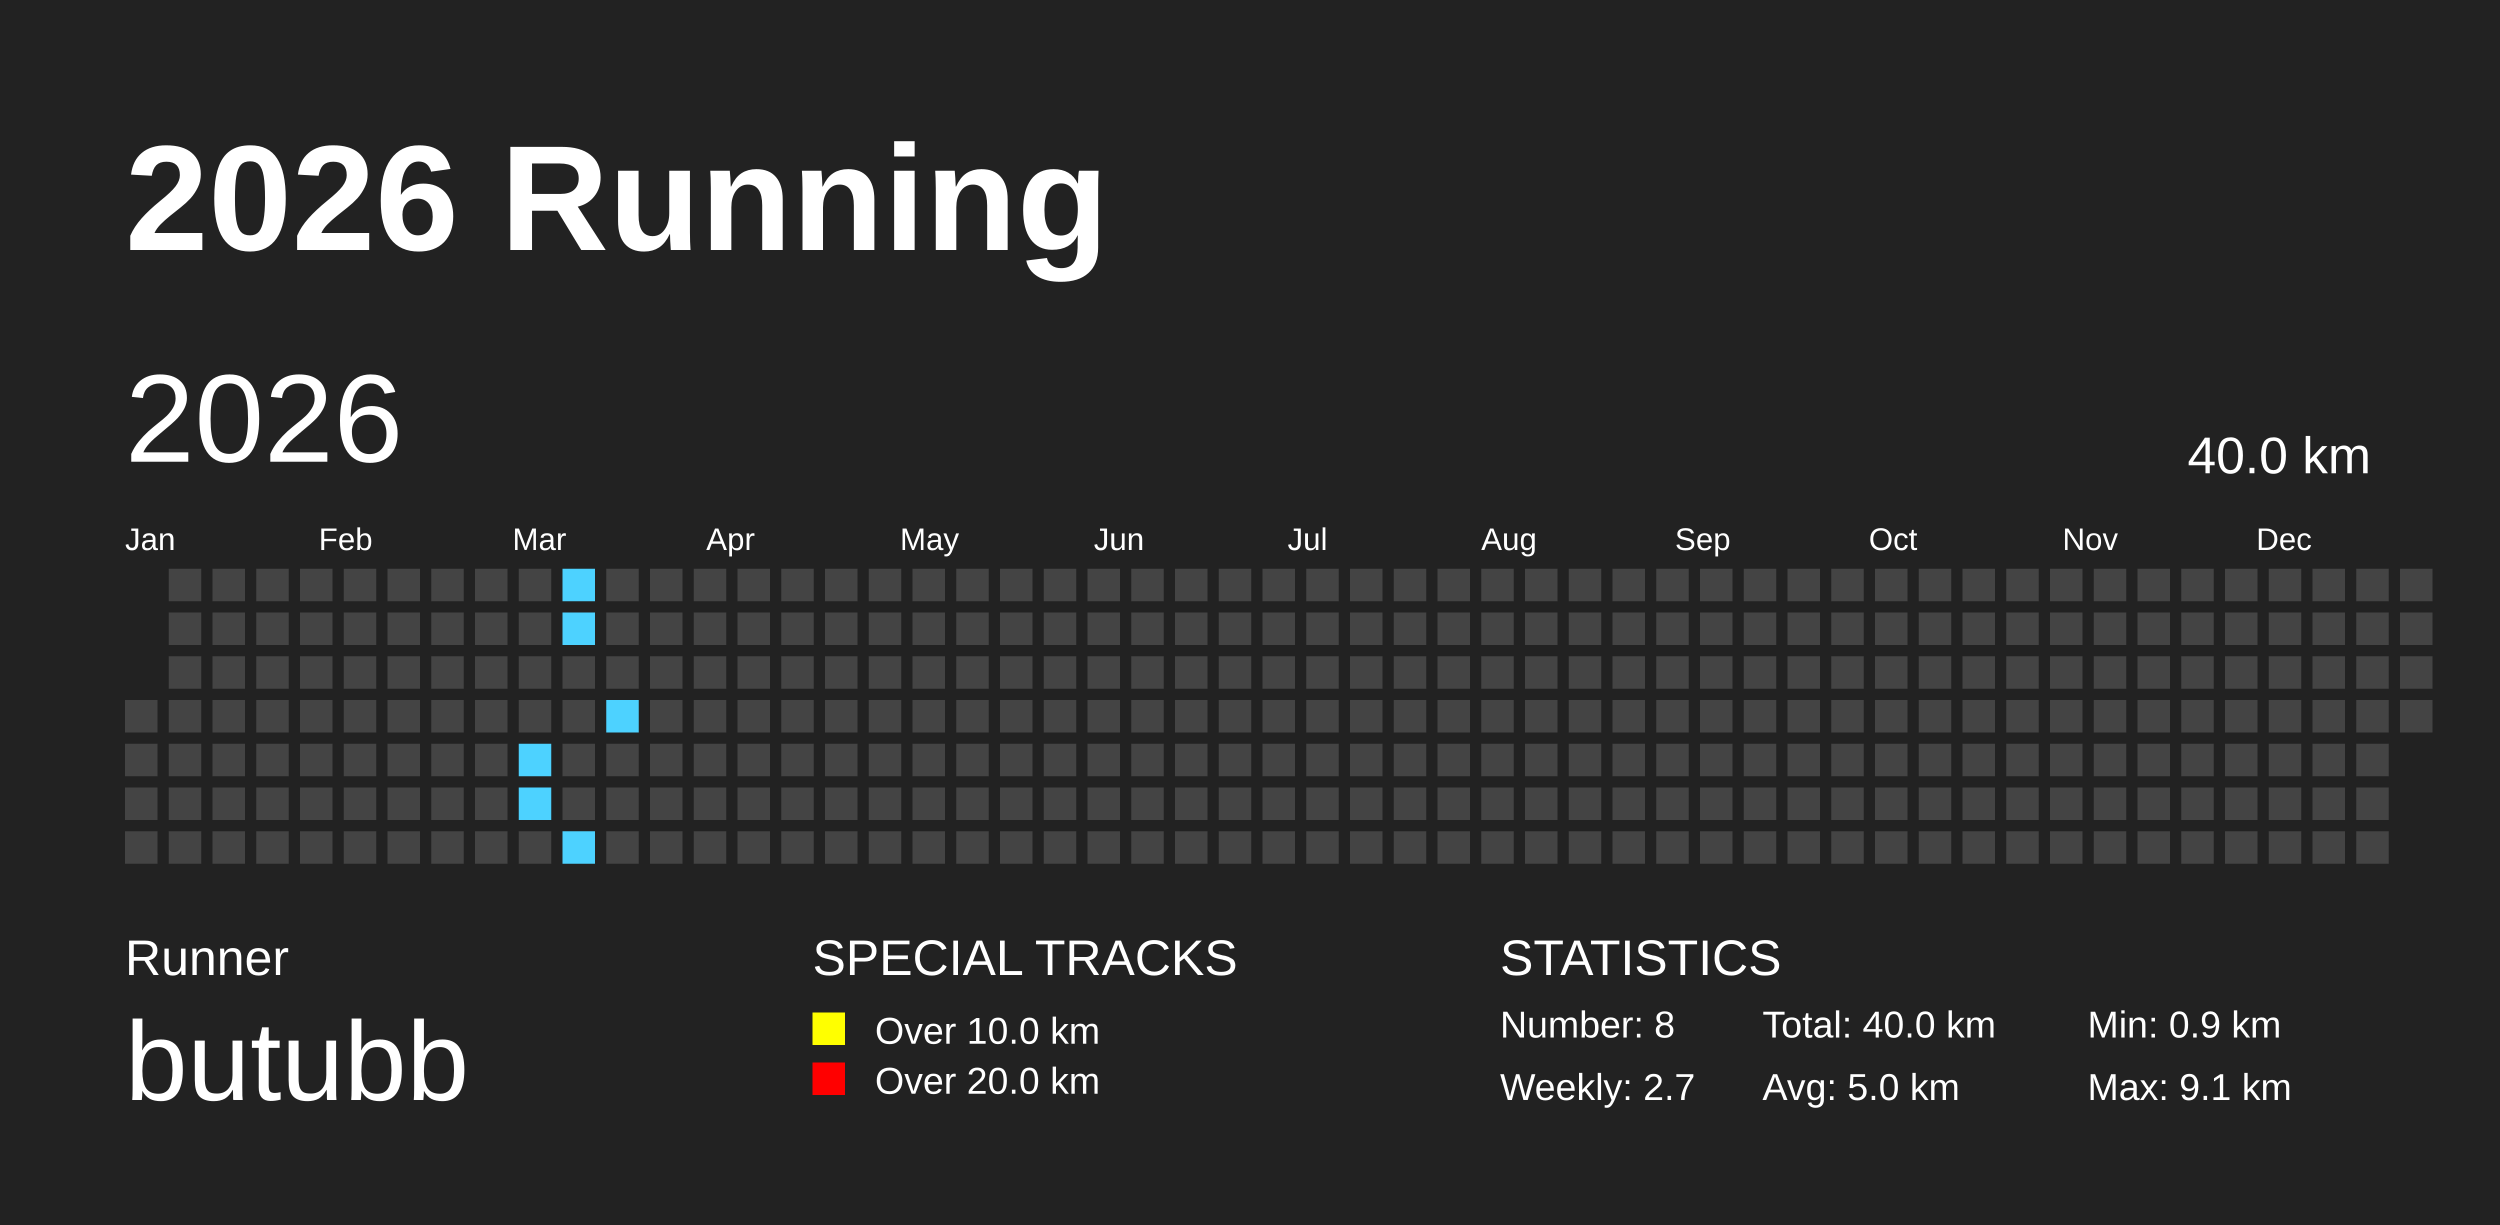
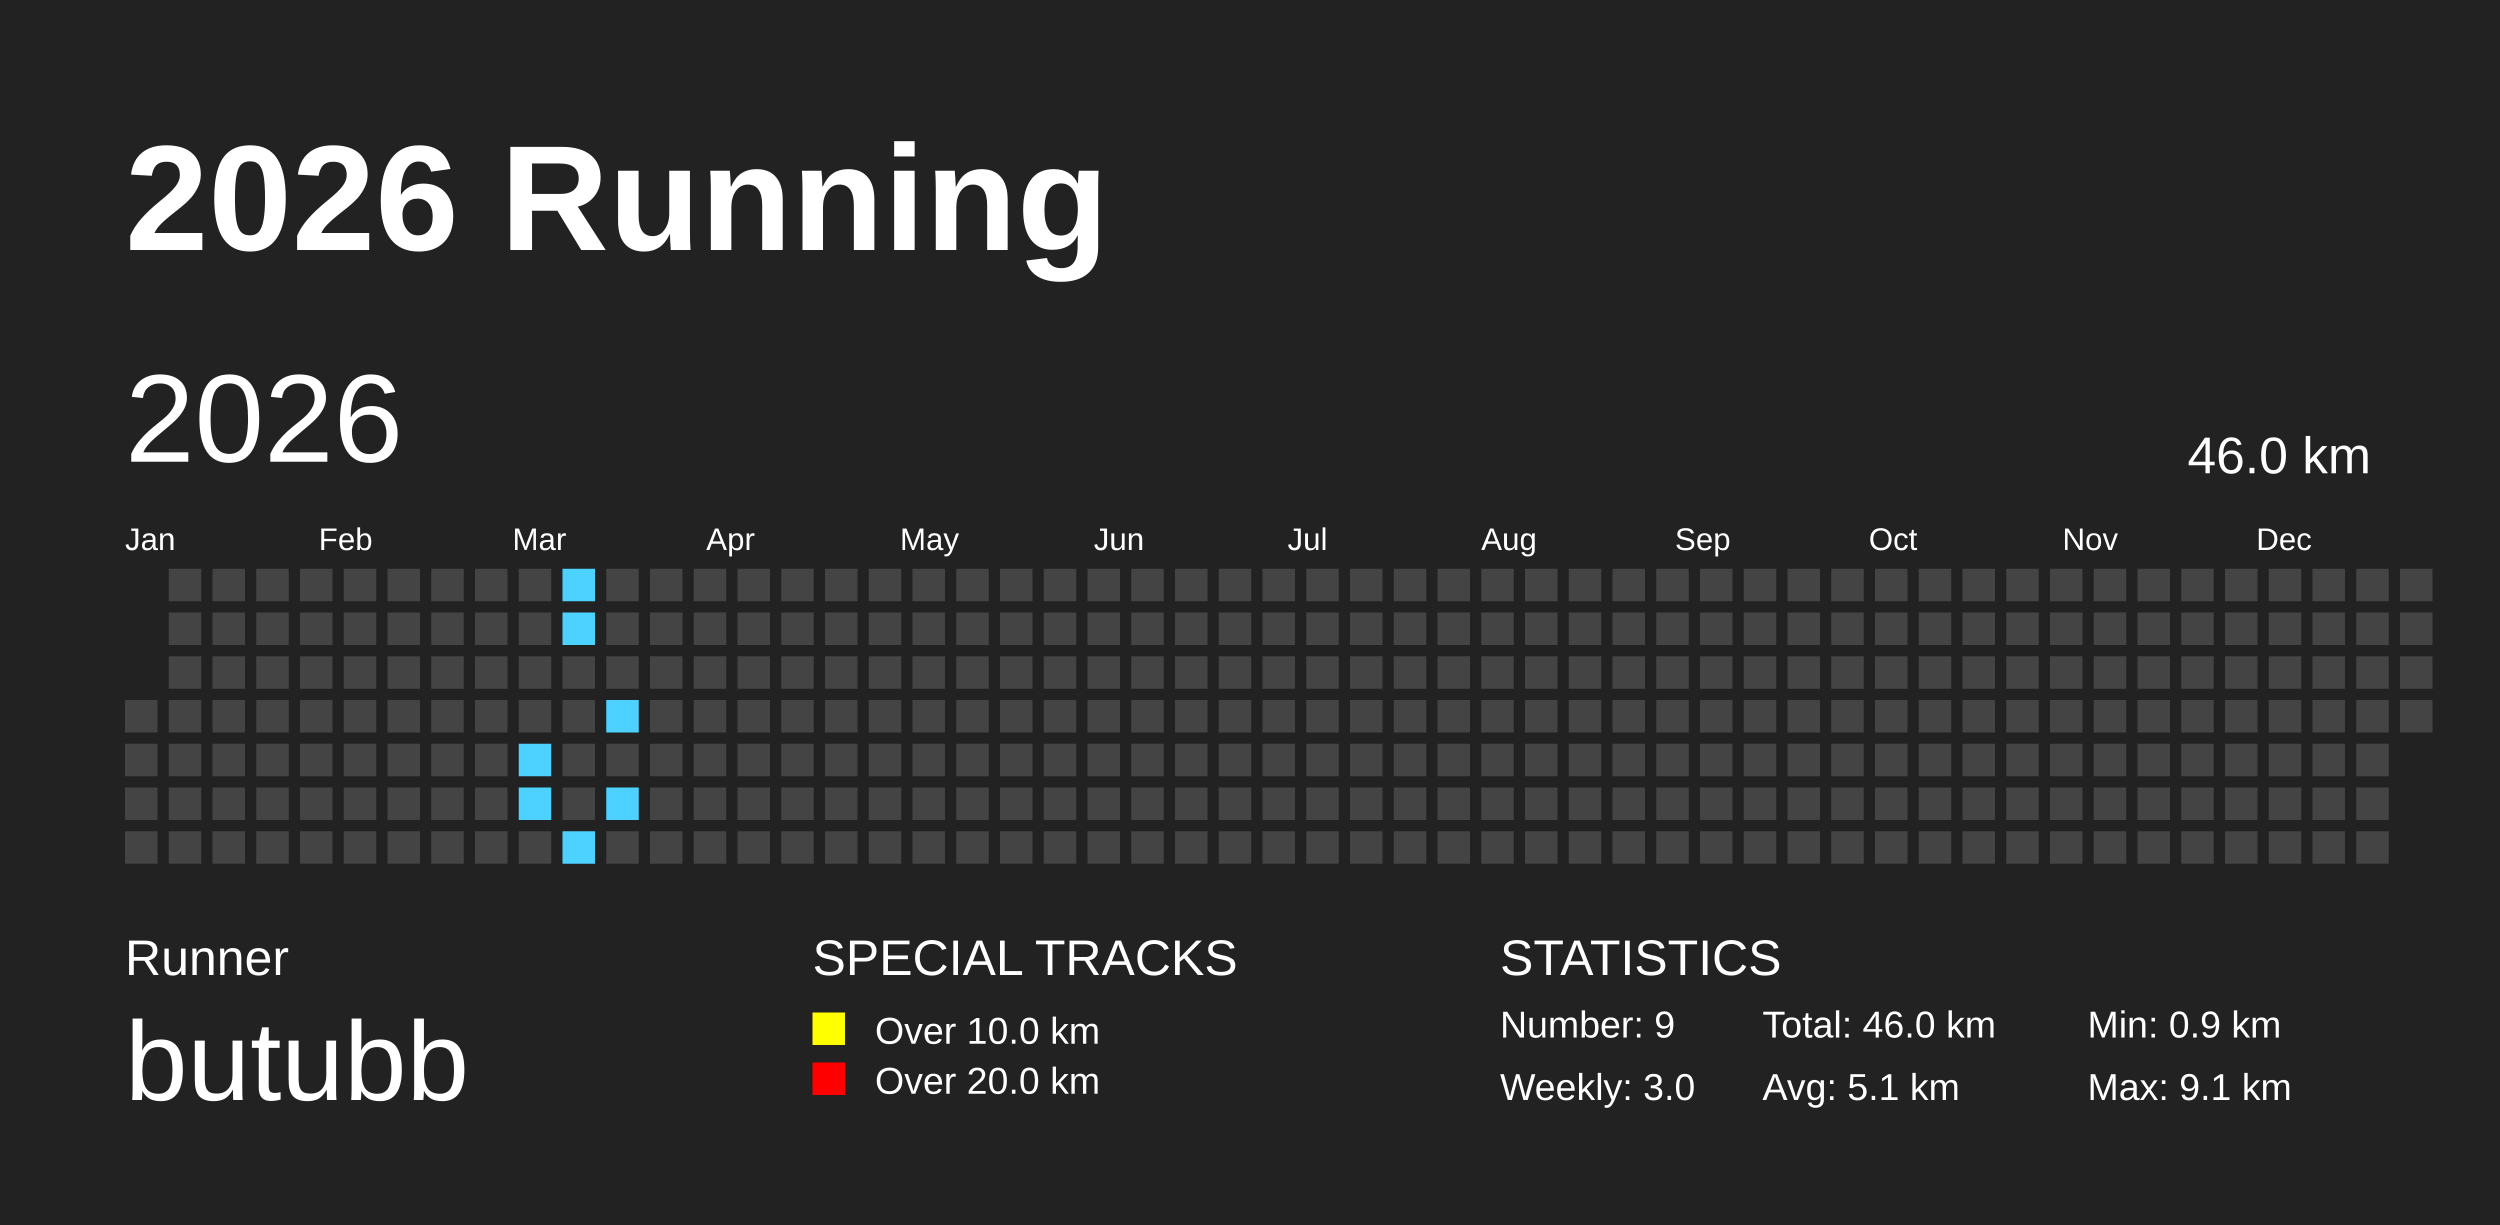
<svg xmlns="http://www.w3.org/2000/svg" baseProfile="full" height="98mm" version="1.1" viewBox="0,0,200,98" width="200mm">
  <defs />
  <rect fill="#222222" height="98" width="200" x="0" y="0" />
  <text fill="#FFFFFF" style="font-size:12px; font-family:Arial; font-weight:bold;" x="10" y="20">2026 Running</text>
  <text fill="#FFFFFF" style="font-size:4px; font-family:Arial" x="10" y="78">Runner</text>
  <text fill="#FFFFFF" style="font-size:9px; font-family:Arial" x="10" y="88">butubb</text>
  <text fill="#FFFFFF" style="font-size:4px; font-family:Arial" x="65" y="78">SPECIAL TRACKS</text>
  <rect fill="yellow" height="2.6" width="2.6" x="65" y="81" />
  <text fill="#FFFFFF" style="font-size:3px; font-family:Arial" x="70" y="83.5">Over 10.0 km</text>
  <rect fill="red" height="2.6" width="2.6" x="65" y="85" />
  <text fill="#FFFFFF" style="font-size:3px; font-family:Arial" x="70" y="87.5">Over 20.0 km</text>
  <text fill="#FFFFFF" style="font-size:4px; font-family:Arial" x="120" y="78">STATISTICS</text>
-   <text fill="#FFFFFF" style="font-size:3px; font-family:Arial" x="120" y="83">Number: 8</text>
-   <text fill="#FFFFFF" style="font-size:3px; font-family:Arial" x="120" y="88">Weekly: 2.7</text>
-   <text fill="#FFFFFF" style="font-size:3px; font-family:Arial" x="141" y="83">Total: 40.0 km</text>
-   <text fill="#FFFFFF" style="font-size:3px; font-family:Arial" x="141" y="88">Avg: 5.0 km</text>
+   <text fill="#FFFFFF" style="font-size:3px; font-family:Arial" x="120" y="83">Number: 9</text>
+   <text fill="#FFFFFF" style="font-size:3px; font-family:Arial" x="120" y="88">Weekly: 3.0</text>
+   <text fill="#FFFFFF" style="font-size:3px; font-family:Arial" x="141" y="83">Total: 46.0 km</text>
+   <text fill="#FFFFFF" style="font-size:3px; font-family:Arial" x="141" y="88">Avg: 5.1 km</text>
  <text fill="#FFFFFF" style="font-size:3px; font-family:Arial" x="167" y="83">Min: 0.9 km</text>
  <text fill="#FFFFFF" style="font-size:3px; font-family:Arial" x="167" y="88">Max: 9.1 km</text>
  <text dominant-baseline="hanging" fill="#FFFFFF" style="font-size:10.0px; font-family:Arial;" x="10" y="30">2026</text>
-   <text dominant-baseline="hanging" fill="#FFFFFF" style="font-size:4.125px; font-family:Arial;" x="175" y="35">40.0 km</text>
+   <text dominant-baseline="hanging" fill="#FFFFFF" style="font-size:4.125px; font-family:Arial;" x="175" y="35">46.0 km</text>
  <text fill="#FFFFFF" style="font-size:2.5px; font-family:Arial" x="10.0" y="44">Jan</text>
  <text fill="#FFFFFF" style="font-size:2.5px; font-family:Arial" x="25.5" y="44">Feb</text>
  <text fill="#FFFFFF" style="font-size:2.5px; font-family:Arial" x="41.0" y="44">Mar</text>
  <text fill="#FFFFFF" style="font-size:2.5px; font-family:Arial" x="56.5" y="44">Apr</text>
  <text fill="#FFFFFF" style="font-size:2.5px; font-family:Arial" x="72.0" y="44">May</text>
  <text fill="#FFFFFF" style="font-size:2.5px; font-family:Arial" x="87.5" y="44">Jun</text>
  <text fill="#FFFFFF" style="font-size:2.5px; font-family:Arial" x="103.0" y="44">Jul</text>
  <text fill="#FFFFFF" style="font-size:2.5px; font-family:Arial" x="118.5" y="44">Aug</text>
  <text fill="#FFFFFF" style="font-size:2.5px; font-family:Arial" x="134.0" y="44">Sep</text>
  <text fill="#FFFFFF" style="font-size:2.5px; font-family:Arial" x="149.5" y="44">Oct</text>
  <text fill="#FFFFFF" style="font-size:2.5px; font-family:Arial" x="165.0" y="44">Nov</text>
  <text fill="#FFFFFF" style="font-size:2.5px; font-family:Arial" x="180.5" y="44">Dec</text>
  <rect fill="#444444" height="2.6" width="2.6" x="10.0" y="56.0" />
  <rect fill="#444444" height="2.6" width="2.6" x="10.0" y="59.5" />
  <rect fill="#444444" height="2.6" width="2.6" x="10.0" y="63.0" />
  <rect fill="#444444" height="2.6" width="2.6" x="10.0" y="66.5" />
  <rect fill="#444444" height="2.6" width="2.6" x="13.5" y="45.5" />
  <rect fill="#444444" height="2.6" width="2.6" x="13.5" y="49.0" />
  <rect fill="#444444" height="2.6" width="2.6" x="13.5" y="52.5" />
  <rect fill="#444444" height="2.6" width="2.6" x="13.5" y="56.0" />
  <rect fill="#444444" height="2.6" width="2.6" x="13.5" y="59.5" />
  <rect fill="#444444" height="2.6" width="2.6" x="13.5" y="63.0" />
  <rect fill="#444444" height="2.6" width="2.6" x="13.5" y="66.5" />
  <rect fill="#444444" height="2.6" width="2.6" x="17.0" y="45.5" />
  <rect fill="#444444" height="2.6" width="2.6" x="17.0" y="49.0" />
  <rect fill="#444444" height="2.6" width="2.6" x="17.0" y="52.5" />
  <rect fill="#444444" height="2.6" width="2.6" x="17.0" y="56.0" />
  <rect fill="#444444" height="2.6" width="2.6" x="17.0" y="59.5" />
  <rect fill="#444444" height="2.6" width="2.6" x="17.0" y="63.0" />
  <rect fill="#444444" height="2.6" width="2.6" x="17.0" y="66.5" />
  <rect fill="#444444" height="2.6" width="2.6" x="20.5" y="45.5" />
  <rect fill="#444444" height="2.6" width="2.6" x="20.5" y="49.0" />
  <rect fill="#444444" height="2.6" width="2.6" x="20.5" y="52.5" />
  <rect fill="#444444" height="2.6" width="2.6" x="20.5" y="56.0" />
  <rect fill="#444444" height="2.6" width="2.6" x="20.5" y="59.5" />
  <rect fill="#444444" height="2.6" width="2.6" x="20.5" y="63.0" />
  <rect fill="#444444" height="2.6" width="2.6" x="20.5" y="66.5" />
  <rect fill="#444444" height="2.6" width="2.6" x="24.0" y="45.5" />
  <rect fill="#444444" height="2.6" width="2.6" x="24.0" y="49.0" />
  <rect fill="#444444" height="2.6" width="2.6" x="24.0" y="52.5" />
  <rect fill="#444444" height="2.6" width="2.6" x="24.0" y="56.0" />
  <rect fill="#444444" height="2.6" width="2.6" x="24.0" y="59.5" />
  <rect fill="#444444" height="2.6" width="2.6" x="24.0" y="63.0" />
  <rect fill="#444444" height="2.6" width="2.6" x="24.0" y="66.5" />
  <rect fill="#444444" height="2.6" width="2.6" x="27.5" y="45.5" />
  <rect fill="#444444" height="2.6" width="2.6" x="27.5" y="49.0" />
  <rect fill="#444444" height="2.6" width="2.6" x="27.5" y="52.5" />
  <rect fill="#444444" height="2.6" width="2.6" x="27.5" y="56.0" />
  <rect fill="#444444" height="2.6" width="2.6" x="27.5" y="59.5" />
  <rect fill="#444444" height="2.6" width="2.6" x="27.5" y="63.0" />
  <rect fill="#444444" height="2.6" width="2.6" x="27.5" y="66.5" />
  <rect fill="#444444" height="2.6" width="2.6" x="31.0" y="45.5" />
  <rect fill="#444444" height="2.6" width="2.6" x="31.0" y="49.0" />
  <rect fill="#444444" height="2.6" width="2.6" x="31.0" y="52.5" />
  <rect fill="#444444" height="2.6" width="2.6" x="31.0" y="56.0" />
  <rect fill="#444444" height="2.6" width="2.6" x="31.0" y="59.5" />
  <rect fill="#444444" height="2.6" width="2.6" x="31.0" y="63.0" />
  <rect fill="#444444" height="2.6" width="2.6" x="31.0" y="66.5" />
  <rect fill="#444444" height="2.6" width="2.6" x="34.5" y="45.5" />
  <rect fill="#444444" height="2.6" width="2.6" x="34.5" y="49.0" />
  <rect fill="#444444" height="2.6" width="2.6" x="34.5" y="52.5" />
  <rect fill="#444444" height="2.6" width="2.6" x="34.5" y="56.0" />
  <rect fill="#444444" height="2.6" width="2.6" x="34.5" y="59.5" />
  <rect fill="#444444" height="2.6" width="2.6" x="34.5" y="63.0" />
  <rect fill="#444444" height="2.6" width="2.6" x="34.5" y="66.5" />
  <rect fill="#444444" height="2.6" width="2.6" x="38.0" y="45.5" />
  <rect fill="#444444" height="2.6" width="2.6" x="38.0" y="49.0" />
  <rect fill="#444444" height="2.6" width="2.6" x="38.0" y="52.5" />
  <rect fill="#444444" height="2.6" width="2.6" x="38.0" y="56.0" />
  <rect fill="#444444" height="2.6" width="2.6" x="38.0" y="59.5" />
  <rect fill="#444444" height="2.6" width="2.6" x="38.0" y="63.0" />
  <rect fill="#444444" height="2.6" width="2.6" x="38.0" y="66.5" />
  <rect fill="#444444" height="2.6" width="2.6" x="41.5" y="45.5" />
  <rect fill="#444444" height="2.6" width="2.6" x="41.5" y="49.0" />
  <rect fill="#444444" height="2.6" width="2.6" x="41.5" y="52.5" />
  <rect fill="#444444" height="2.6" width="2.6" x="41.5" y="56.0" />
  <rect fill="#4DD2FF" height="2.6" width="2.6" x="41.5" y="59.5" />
  <rect fill="#4DD2FF" height="2.6" width="2.6" x="41.5" y="63.0" />
  <rect fill="#444444" height="2.6" width="2.6" x="41.5" y="66.5" />
  <rect fill="#4DD2FF" height="2.6" width="2.6" x="45.0" y="45.5" />
  <rect fill="#4DD2FF" height="2.6" width="2.6" x="45.0" y="49.0" />
  <rect fill="#444444" height="2.6" width="2.6" x="45.0" y="52.5" />
  <rect fill="#444444" height="2.6" width="2.6" x="45.0" y="56.0" />
  <rect fill="#444444" height="2.6" width="2.6" x="45.0" y="59.5" />
  <rect fill="#444444" height="2.6" width="2.6" x="45.0" y="63.0" />
  <rect fill="#4DD2FF" height="2.6" width="2.6" x="45.0" y="66.5" />
  <rect fill="#444444" height="2.6" width="2.6" x="48.5" y="45.5" />
  <rect fill="#444444" height="2.6" width="2.6" x="48.5" y="49.0" />
  <rect fill="#444444" height="2.6" width="2.6" x="48.5" y="52.5" />
  <rect fill="#4DD2FF" height="2.6" width="2.6" x="48.5" y="56.0" />
  <rect fill="#444444" height="2.6" width="2.6" x="48.5" y="59.5" />
-   <rect fill="#444444" height="2.6" width="2.6" x="48.5" y="63.0" />
+   <rect fill="#4DD2FF" height="2.6" width="2.6" x="48.5" y="63.0" />
  <rect fill="#444444" height="2.6" width="2.6" x="48.5" y="66.5" />
  <rect fill="#444444" height="2.6" width="2.6" x="52.0" y="45.5" />
  <rect fill="#444444" height="2.6" width="2.6" x="52.0" y="49.0" />
  <rect fill="#444444" height="2.6" width="2.6" x="52.0" y="52.5" />
  <rect fill="#444444" height="2.6" width="2.6" x="52.0" y="56.0" />
  <rect fill="#444444" height="2.6" width="2.6" x="52.0" y="59.5" />
  <rect fill="#444444" height="2.6" width="2.6" x="52.0" y="63.0" />
  <rect fill="#444444" height="2.6" width="2.6" x="52.0" y="66.5" />
  <rect fill="#444444" height="2.6" width="2.6" x="55.5" y="45.5" />
  <rect fill="#444444" height="2.6" width="2.6" x="55.5" y="49.0" />
  <rect fill="#444444" height="2.6" width="2.6" x="55.5" y="52.5" />
  <rect fill="#444444" height="2.6" width="2.6" x="55.5" y="56.0" />
  <rect fill="#444444" height="2.6" width="2.6" x="55.5" y="59.5" />
  <rect fill="#444444" height="2.6" width="2.6" x="55.5" y="63.0" />
  <rect fill="#444444" height="2.6" width="2.6" x="55.5" y="66.5" />
  <rect fill="#444444" height="2.6" width="2.6" x="59.0" y="45.5" />
  <rect fill="#444444" height="2.6" width="2.6" x="59.0" y="49.0" />
  <rect fill="#444444" height="2.6" width="2.6" x="59.0" y="52.5" />
  <rect fill="#444444" height="2.6" width="2.6" x="59.0" y="56.0" />
  <rect fill="#444444" height="2.6" width="2.6" x="59.0" y="59.5" />
  <rect fill="#444444" height="2.6" width="2.6" x="59.0" y="63.0" />
  <rect fill="#444444" height="2.6" width="2.6" x="59.0" y="66.5" />
  <rect fill="#444444" height="2.6" width="2.6" x="62.5" y="45.5" />
  <rect fill="#444444" height="2.6" width="2.6" x="62.5" y="49.0" />
  <rect fill="#444444" height="2.6" width="2.6" x="62.5" y="52.5" />
  <rect fill="#444444" height="2.6" width="2.6" x="62.5" y="56.0" />
  <rect fill="#444444" height="2.6" width="2.6" x="62.5" y="59.5" />
  <rect fill="#444444" height="2.6" width="2.6" x="62.5" y="63.0" />
  <rect fill="#444444" height="2.6" width="2.6" x="62.5" y="66.5" />
  <rect fill="#444444" height="2.6" width="2.6" x="66.0" y="45.5" />
  <rect fill="#444444" height="2.6" width="2.6" x="66.0" y="49.0" />
  <rect fill="#444444" height="2.6" width="2.6" x="66.0" y="52.5" />
  <rect fill="#444444" height="2.6" width="2.6" x="66.0" y="56.0" />
  <rect fill="#444444" height="2.6" width="2.6" x="66.0" y="59.5" />
  <rect fill="#444444" height="2.6" width="2.6" x="66.0" y="63.0" />
  <rect fill="#444444" height="2.6" width="2.6" x="66.0" y="66.5" />
  <rect fill="#444444" height="2.6" width="2.6" x="69.5" y="45.5" />
  <rect fill="#444444" height="2.6" width="2.6" x="69.5" y="49.0" />
  <rect fill="#444444" height="2.6" width="2.6" x="69.5" y="52.5" />
  <rect fill="#444444" height="2.6" width="2.6" x="69.5" y="56.0" />
  <rect fill="#444444" height="2.6" width="2.6" x="69.5" y="59.5" />
  <rect fill="#444444" height="2.6" width="2.6" x="69.5" y="63.0" />
  <rect fill="#444444" height="2.6" width="2.6" x="69.5" y="66.5" />
  <rect fill="#444444" height="2.6" width="2.6" x="73.0" y="45.5" />
  <rect fill="#444444" height="2.6" width="2.6" x="73.0" y="49.0" />
  <rect fill="#444444" height="2.6" width="2.6" x="73.0" y="52.5" />
  <rect fill="#444444" height="2.6" width="2.6" x="73.0" y="56.0" />
  <rect fill="#444444" height="2.6" width="2.6" x="73.0" y="59.5" />
  <rect fill="#444444" height="2.6" width="2.6" x="73.0" y="63.0" />
  <rect fill="#444444" height="2.6" width="2.6" x="73.0" y="66.5" />
  <rect fill="#444444" height="2.6" width="2.6" x="76.5" y="45.5" />
  <rect fill="#444444" height="2.6" width="2.6" x="76.5" y="49.0" />
  <rect fill="#444444" height="2.6" width="2.6" x="76.5" y="52.5" />
  <rect fill="#444444" height="2.6" width="2.6" x="76.5" y="56.0" />
  <rect fill="#444444" height="2.6" width="2.6" x="76.5" y="59.5" />
  <rect fill="#444444" height="2.6" width="2.6" x="76.5" y="63.0" />
  <rect fill="#444444" height="2.6" width="2.6" x="76.5" y="66.5" />
  <rect fill="#444444" height="2.6" width="2.6" x="80.0" y="45.5" />
  <rect fill="#444444" height="2.6" width="2.6" x="80.0" y="49.0" />
  <rect fill="#444444" height="2.6" width="2.6" x="80.0" y="52.5" />
  <rect fill="#444444" height="2.6" width="2.6" x="80.0" y="56.0" />
  <rect fill="#444444" height="2.6" width="2.6" x="80.0" y="59.5" />
  <rect fill="#444444" height="2.6" width="2.6" x="80.0" y="63.0" />
  <rect fill="#444444" height="2.6" width="2.6" x="80.0" y="66.5" />
  <rect fill="#444444" height="2.6" width="2.6" x="83.5" y="45.5" />
  <rect fill="#444444" height="2.6" width="2.6" x="83.5" y="49.0" />
  <rect fill="#444444" height="2.6" width="2.6" x="83.5" y="52.5" />
  <rect fill="#444444" height="2.6" width="2.6" x="83.5" y="56.0" />
  <rect fill="#444444" height="2.6" width="2.6" x="83.5" y="59.5" />
  <rect fill="#444444" height="2.6" width="2.6" x="83.5" y="63.0" />
  <rect fill="#444444" height="2.6" width="2.6" x="83.5" y="66.5" />
  <rect fill="#444444" height="2.6" width="2.6" x="87.0" y="45.5" />
  <rect fill="#444444" height="2.6" width="2.6" x="87.0" y="49.0" />
  <rect fill="#444444" height="2.6" width="2.6" x="87.0" y="52.5" />
  <rect fill="#444444" height="2.6" width="2.6" x="87.0" y="56.0" />
  <rect fill="#444444" height="2.6" width="2.6" x="87.0" y="59.5" />
  <rect fill="#444444" height="2.6" width="2.6" x="87.0" y="63.0" />
  <rect fill="#444444" height="2.6" width="2.6" x="87.0" y="66.5" />
  <rect fill="#444444" height="2.6" width="2.6" x="90.5" y="45.5" />
  <rect fill="#444444" height="2.6" width="2.6" x="90.5" y="49.0" />
  <rect fill="#444444" height="2.6" width="2.6" x="90.5" y="52.5" />
  <rect fill="#444444" height="2.6" width="2.6" x="90.5" y="56.0" />
  <rect fill="#444444" height="2.6" width="2.6" x="90.5" y="59.5" />
  <rect fill="#444444" height="2.6" width="2.6" x="90.5" y="63.0" />
  <rect fill="#444444" height="2.6" width="2.6" x="90.5" y="66.5" />
  <rect fill="#444444" height="2.6" width="2.6" x="94.0" y="45.5" />
  <rect fill="#444444" height="2.6" width="2.6" x="94.0" y="49.0" />
  <rect fill="#444444" height="2.6" width="2.6" x="94.0" y="52.5" />
  <rect fill="#444444" height="2.6" width="2.6" x="94.0" y="56.0" />
  <rect fill="#444444" height="2.6" width="2.6" x="94.0" y="59.5" />
  <rect fill="#444444" height="2.6" width="2.6" x="94.0" y="63.0" />
  <rect fill="#444444" height="2.6" width="2.6" x="94.0" y="66.5" />
  <rect fill="#444444" height="2.6" width="2.6" x="97.5" y="45.5" />
  <rect fill="#444444" height="2.6" width="2.6" x="97.5" y="49.0" />
  <rect fill="#444444" height="2.6" width="2.6" x="97.5" y="52.5" />
  <rect fill="#444444" height="2.6" width="2.6" x="97.5" y="56.0" />
  <rect fill="#444444" height="2.6" width="2.6" x="97.5" y="59.5" />
  <rect fill="#444444" height="2.6" width="2.6" x="97.5" y="63.0" />
  <rect fill="#444444" height="2.6" width="2.6" x="97.5" y="66.5" />
  <rect fill="#444444" height="2.6" width="2.6" x="101.0" y="45.5" />
  <rect fill="#444444" height="2.6" width="2.6" x="101.0" y="49.0" />
  <rect fill="#444444" height="2.6" width="2.6" x="101.0" y="52.5" />
  <rect fill="#444444" height="2.6" width="2.6" x="101.0" y="56.0" />
  <rect fill="#444444" height="2.6" width="2.6" x="101.0" y="59.5" />
  <rect fill="#444444" height="2.6" width="2.6" x="101.0" y="63.0" />
  <rect fill="#444444" height="2.6" width="2.6" x="101.0" y="66.5" />
  <rect fill="#444444" height="2.6" width="2.6" x="104.5" y="45.5" />
  <rect fill="#444444" height="2.6" width="2.6" x="104.5" y="49.0" />
  <rect fill="#444444" height="2.6" width="2.6" x="104.5" y="52.5" />
  <rect fill="#444444" height="2.6" width="2.6" x="104.5" y="56.0" />
  <rect fill="#444444" height="2.6" width="2.6" x="104.5" y="59.5" />
  <rect fill="#444444" height="2.6" width="2.6" x="104.5" y="63.0" />
  <rect fill="#444444" height="2.6" width="2.6" x="104.5" y="66.5" />
  <rect fill="#444444" height="2.6" width="2.6" x="108.0" y="45.5" />
  <rect fill="#444444" height="2.6" width="2.6" x="108.0" y="49.0" />
  <rect fill="#444444" height="2.6" width="2.6" x="108.0" y="52.5" />
  <rect fill="#444444" height="2.6" width="2.6" x="108.0" y="56.0" />
  <rect fill="#444444" height="2.6" width="2.6" x="108.0" y="59.5" />
  <rect fill="#444444" height="2.6" width="2.6" x="108.0" y="63.0" />
  <rect fill="#444444" height="2.6" width="2.6" x="108.0" y="66.5" />
  <rect fill="#444444" height="2.6" width="2.6" x="111.5" y="45.5" />
  <rect fill="#444444" height="2.6" width="2.6" x="111.5" y="49.0" />
  <rect fill="#444444" height="2.6" width="2.6" x="111.5" y="52.5" />
  <rect fill="#444444" height="2.6" width="2.6" x="111.5" y="56.0" />
  <rect fill="#444444" height="2.6" width="2.6" x="111.5" y="59.5" />
  <rect fill="#444444" height="2.6" width="2.6" x="111.5" y="63.0" />
  <rect fill="#444444" height="2.6" width="2.6" x="111.5" y="66.5" />
  <rect fill="#444444" height="2.6" width="2.6" x="115.0" y="45.5" />
  <rect fill="#444444" height="2.6" width="2.6" x="115.0" y="49.0" />
  <rect fill="#444444" height="2.6" width="2.6" x="115.0" y="52.5" />
  <rect fill="#444444" height="2.6" width="2.6" x="115.0" y="56.0" />
  <rect fill="#444444" height="2.6" width="2.6" x="115.0" y="59.5" />
  <rect fill="#444444" height="2.6" width="2.6" x="115.0" y="63.0" />
  <rect fill="#444444" height="2.6" width="2.6" x="115.0" y="66.5" />
  <rect fill="#444444" height="2.6" width="2.6" x="118.5" y="45.5" />
  <rect fill="#444444" height="2.6" width="2.6" x="118.5" y="49.0" />
  <rect fill="#444444" height="2.6" width="2.6" x="118.5" y="52.5" />
  <rect fill="#444444" height="2.6" width="2.6" x="118.5" y="56.0" />
  <rect fill="#444444" height="2.6" width="2.6" x="118.5" y="59.5" />
  <rect fill="#444444" height="2.6" width="2.6" x="118.5" y="63.0" />
  <rect fill="#444444" height="2.6" width="2.6" x="118.5" y="66.5" />
  <rect fill="#444444" height="2.6" width="2.6" x="122.0" y="45.5" />
  <rect fill="#444444" height="2.6" width="2.6" x="122.0" y="49.0" />
  <rect fill="#444444" height="2.6" width="2.6" x="122.0" y="52.5" />
  <rect fill="#444444" height="2.6" width="2.6" x="122.0" y="56.0" />
  <rect fill="#444444" height="2.6" width="2.6" x="122.0" y="59.5" />
  <rect fill="#444444" height="2.6" width="2.6" x="122.0" y="63.0" />
  <rect fill="#444444" height="2.6" width="2.6" x="122.0" y="66.5" />
  <rect fill="#444444" height="2.6" width="2.6" x="125.5" y="45.5" />
  <rect fill="#444444" height="2.6" width="2.6" x="125.5" y="49.0" />
  <rect fill="#444444" height="2.6" width="2.6" x="125.5" y="52.5" />
  <rect fill="#444444" height="2.6" width="2.6" x="125.5" y="56.0" />
  <rect fill="#444444" height="2.6" width="2.6" x="125.5" y="59.5" />
  <rect fill="#444444" height="2.6" width="2.6" x="125.5" y="63.0" />
  <rect fill="#444444" height="2.6" width="2.6" x="125.5" y="66.5" />
  <rect fill="#444444" height="2.6" width="2.6" x="129.0" y="45.5" />
  <rect fill="#444444" height="2.6" width="2.6" x="129.0" y="49.0" />
  <rect fill="#444444" height="2.6" width="2.6" x="129.0" y="52.5" />
  <rect fill="#444444" height="2.6" width="2.6" x="129.0" y="56.0" />
  <rect fill="#444444" height="2.6" width="2.6" x="129.0" y="59.5" />
  <rect fill="#444444" height="2.6" width="2.6" x="129.0" y="63.0" />
  <rect fill="#444444" height="2.6" width="2.6" x="129.0" y="66.5" />
  <rect fill="#444444" height="2.6" width="2.6" x="132.5" y="45.5" />
  <rect fill="#444444" height="2.6" width="2.6" x="132.5" y="49.0" />
  <rect fill="#444444" height="2.6" width="2.6" x="132.5" y="52.5" />
  <rect fill="#444444" height="2.6" width="2.6" x="132.5" y="56.0" />
  <rect fill="#444444" height="2.6" width="2.6" x="132.5" y="59.5" />
  <rect fill="#444444" height="2.6" width="2.6" x="132.5" y="63.0" />
  <rect fill="#444444" height="2.6" width="2.6" x="132.5" y="66.5" />
  <rect fill="#444444" height="2.6" width="2.6" x="136.0" y="45.5" />
  <rect fill="#444444" height="2.6" width="2.6" x="136.0" y="49.0" />
  <rect fill="#444444" height="2.6" width="2.6" x="136.0" y="52.5" />
  <rect fill="#444444" height="2.6" width="2.6" x="136.0" y="56.0" />
  <rect fill="#444444" height="2.6" width="2.6" x="136.0" y="59.5" />
  <rect fill="#444444" height="2.6" width="2.6" x="136.0" y="63.0" />
  <rect fill="#444444" height="2.6" width="2.6" x="136.0" y="66.5" />
  <rect fill="#444444" height="2.6" width="2.6" x="139.5" y="45.5" />
  <rect fill="#444444" height="2.6" width="2.6" x="139.5" y="49.0" />
  <rect fill="#444444" height="2.6" width="2.6" x="139.5" y="52.5" />
  <rect fill="#444444" height="2.6" width="2.6" x="139.5" y="56.0" />
  <rect fill="#444444" height="2.6" width="2.6" x="139.5" y="59.5" />
  <rect fill="#444444" height="2.6" width="2.6" x="139.5" y="63.0" />
  <rect fill="#444444" height="2.6" width="2.6" x="139.5" y="66.5" />
  <rect fill="#444444" height="2.6" width="2.6" x="143.0" y="45.5" />
  <rect fill="#444444" height="2.6" width="2.6" x="143.0" y="49.0" />
  <rect fill="#444444" height="2.6" width="2.6" x="143.0" y="52.5" />
  <rect fill="#444444" height="2.6" width="2.6" x="143.0" y="56.0" />
  <rect fill="#444444" height="2.6" width="2.6" x="143.0" y="59.5" />
  <rect fill="#444444" height="2.6" width="2.6" x="143.0" y="63.0" />
  <rect fill="#444444" height="2.6" width="2.6" x="143.0" y="66.5" />
  <rect fill="#444444" height="2.6" width="2.6" x="146.5" y="45.5" />
  <rect fill="#444444" height="2.6" width="2.6" x="146.5" y="49.0" />
  <rect fill="#444444" height="2.6" width="2.6" x="146.5" y="52.5" />
  <rect fill="#444444" height="2.6" width="2.6" x="146.5" y="56.0" />
  <rect fill="#444444" height="2.6" width="2.6" x="146.5" y="59.5" />
  <rect fill="#444444" height="2.6" width="2.6" x="146.5" y="63.0" />
  <rect fill="#444444" height="2.6" width="2.6" x="146.5" y="66.5" />
  <rect fill="#444444" height="2.6" width="2.6" x="150.0" y="45.5" />
  <rect fill="#444444" height="2.6" width="2.6" x="150.0" y="49.0" />
  <rect fill="#444444" height="2.6" width="2.6" x="150.0" y="52.5" />
  <rect fill="#444444" height="2.6" width="2.6" x="150.0" y="56.0" />
  <rect fill="#444444" height="2.6" width="2.6" x="150.0" y="59.5" />
  <rect fill="#444444" height="2.6" width="2.6" x="150.0" y="63.0" />
  <rect fill="#444444" height="2.6" width="2.6" x="150.0" y="66.5" />
  <rect fill="#444444" height="2.6" width="2.6" x="153.5" y="45.5" />
  <rect fill="#444444" height="2.6" width="2.6" x="153.5" y="49.0" />
  <rect fill="#444444" height="2.6" width="2.6" x="153.5" y="52.5" />
  <rect fill="#444444" height="2.6" width="2.6" x="153.5" y="56.0" />
  <rect fill="#444444" height="2.6" width="2.6" x="153.5" y="59.5" />
  <rect fill="#444444" height="2.6" width="2.6" x="153.5" y="63.0" />
  <rect fill="#444444" height="2.6" width="2.6" x="153.5" y="66.5" />
  <rect fill="#444444" height="2.6" width="2.6" x="157.0" y="45.5" />
  <rect fill="#444444" height="2.6" width="2.6" x="157.0" y="49.0" />
  <rect fill="#444444" height="2.6" width="2.6" x="157.0" y="52.5" />
  <rect fill="#444444" height="2.6" width="2.6" x="157.0" y="56.0" />
  <rect fill="#444444" height="2.6" width="2.6" x="157.0" y="59.5" />
  <rect fill="#444444" height="2.6" width="2.6" x="157.0" y="63.0" />
  <rect fill="#444444" height="2.6" width="2.6" x="157.0" y="66.5" />
  <rect fill="#444444" height="2.6" width="2.6" x="160.5" y="45.5" />
  <rect fill="#444444" height="2.6" width="2.6" x="160.5" y="49.0" />
  <rect fill="#444444" height="2.6" width="2.6" x="160.5" y="52.5" />
  <rect fill="#444444" height="2.6" width="2.6" x="160.5" y="56.0" />
  <rect fill="#444444" height="2.6" width="2.6" x="160.5" y="59.5" />
  <rect fill="#444444" height="2.6" width="2.6" x="160.5" y="63.0" />
  <rect fill="#444444" height="2.6" width="2.6" x="160.5" y="66.5" />
  <rect fill="#444444" height="2.6" width="2.6" x="164.0" y="45.5" />
  <rect fill="#444444" height="2.6" width="2.6" x="164.0" y="49.0" />
  <rect fill="#444444" height="2.6" width="2.6" x="164.0" y="52.5" />
  <rect fill="#444444" height="2.6" width="2.6" x="164.0" y="56.0" />
  <rect fill="#444444" height="2.6" width="2.6" x="164.0" y="59.5" />
  <rect fill="#444444" height="2.6" width="2.6" x="164.0" y="63.0" />
  <rect fill="#444444" height="2.6" width="2.6" x="164.0" y="66.5" />
  <rect fill="#444444" height="2.6" width="2.6" x="167.5" y="45.5" />
  <rect fill="#444444" height="2.6" width="2.6" x="167.5" y="49.0" />
  <rect fill="#444444" height="2.6" width="2.6" x="167.5" y="52.5" />
  <rect fill="#444444" height="2.6" width="2.6" x="167.5" y="56.0" />
  <rect fill="#444444" height="2.6" width="2.6" x="167.5" y="59.5" />
  <rect fill="#444444" height="2.6" width="2.6" x="167.5" y="63.0" />
  <rect fill="#444444" height="2.6" width="2.6" x="167.5" y="66.5" />
  <rect fill="#444444" height="2.6" width="2.6" x="171.0" y="45.5" />
  <rect fill="#444444" height="2.6" width="2.6" x="171.0" y="49.0" />
  <rect fill="#444444" height="2.6" width="2.6" x="171.0" y="52.5" />
  <rect fill="#444444" height="2.6" width="2.6" x="171.0" y="56.0" />
  <rect fill="#444444" height="2.6" width="2.6" x="171.0" y="59.5" />
  <rect fill="#444444" height="2.6" width="2.6" x="171.0" y="63.0" />
  <rect fill="#444444" height="2.6" width="2.6" x="171.0" y="66.5" />
  <rect fill="#444444" height="2.6" width="2.6" x="174.5" y="45.5" />
  <rect fill="#444444" height="2.6" width="2.6" x="174.5" y="49.0" />
  <rect fill="#444444" height="2.6" width="2.6" x="174.5" y="52.5" />
  <rect fill="#444444" height="2.6" width="2.6" x="174.5" y="56.0" />
  <rect fill="#444444" height="2.6" width="2.6" x="174.5" y="59.5" />
  <rect fill="#444444" height="2.6" width="2.6" x="174.5" y="63.0" />
  <rect fill="#444444" height="2.6" width="2.6" x="174.5" y="66.5" />
  <rect fill="#444444" height="2.6" width="2.6" x="178.0" y="45.5" />
  <rect fill="#444444" height="2.6" width="2.6" x="178.0" y="49.0" />
  <rect fill="#444444" height="2.6" width="2.6" x="178.0" y="52.5" />
  <rect fill="#444444" height="2.6" width="2.6" x="178.0" y="56.0" />
  <rect fill="#444444" height="2.6" width="2.6" x="178.0" y="59.5" />
  <rect fill="#444444" height="2.6" width="2.6" x="178.0" y="63.0" />
  <rect fill="#444444" height="2.6" width="2.6" x="178.0" y="66.5" />
  <rect fill="#444444" height="2.6" width="2.6" x="181.5" y="45.5" />
  <rect fill="#444444" height="2.6" width="2.6" x="181.5" y="49.0" />
  <rect fill="#444444" height="2.6" width="2.6" x="181.5" y="52.5" />
  <rect fill="#444444" height="2.6" width="2.6" x="181.5" y="56.0" />
  <rect fill="#444444" height="2.6" width="2.6" x="181.5" y="59.5" />
  <rect fill="#444444" height="2.6" width="2.6" x="181.5" y="63.0" />
  <rect fill="#444444" height="2.6" width="2.6" x="181.5" y="66.5" />
  <rect fill="#444444" height="2.6" width="2.6" x="185.0" y="45.5" />
  <rect fill="#444444" height="2.6" width="2.6" x="185.0" y="49.0" />
  <rect fill="#444444" height="2.6" width="2.6" x="185.0" y="52.5" />
  <rect fill="#444444" height="2.6" width="2.6" x="185.0" y="56.0" />
  <rect fill="#444444" height="2.6" width="2.6" x="185.0" y="59.5" />
  <rect fill="#444444" height="2.6" width="2.6" x="185.0" y="63.0" />
  <rect fill="#444444" height="2.6" width="2.6" x="185.0" y="66.5" />
  <rect fill="#444444" height="2.6" width="2.6" x="188.5" y="45.5" />
  <rect fill="#444444" height="2.6" width="2.6" x="188.5" y="49.0" />
  <rect fill="#444444" height="2.6" width="2.6" x="188.5" y="52.5" />
  <rect fill="#444444" height="2.6" width="2.6" x="188.5" y="56.0" />
  <rect fill="#444444" height="2.6" width="2.6" x="188.5" y="59.5" />
  <rect fill="#444444" height="2.6" width="2.6" x="188.5" y="63.0" />
  <rect fill="#444444" height="2.6" width="2.6" x="188.5" y="66.5" />
  <rect fill="#444444" height="2.6" width="2.6" x="192.0" y="45.5" />
  <rect fill="#444444" height="2.6" width="2.6" x="192.0" y="49.0" />
  <rect fill="#444444" height="2.6" width="2.6" x="192.0" y="52.5" />
  <rect fill="#444444" height="2.6" width="2.6" x="192.0" y="56.0" />
</svg>
